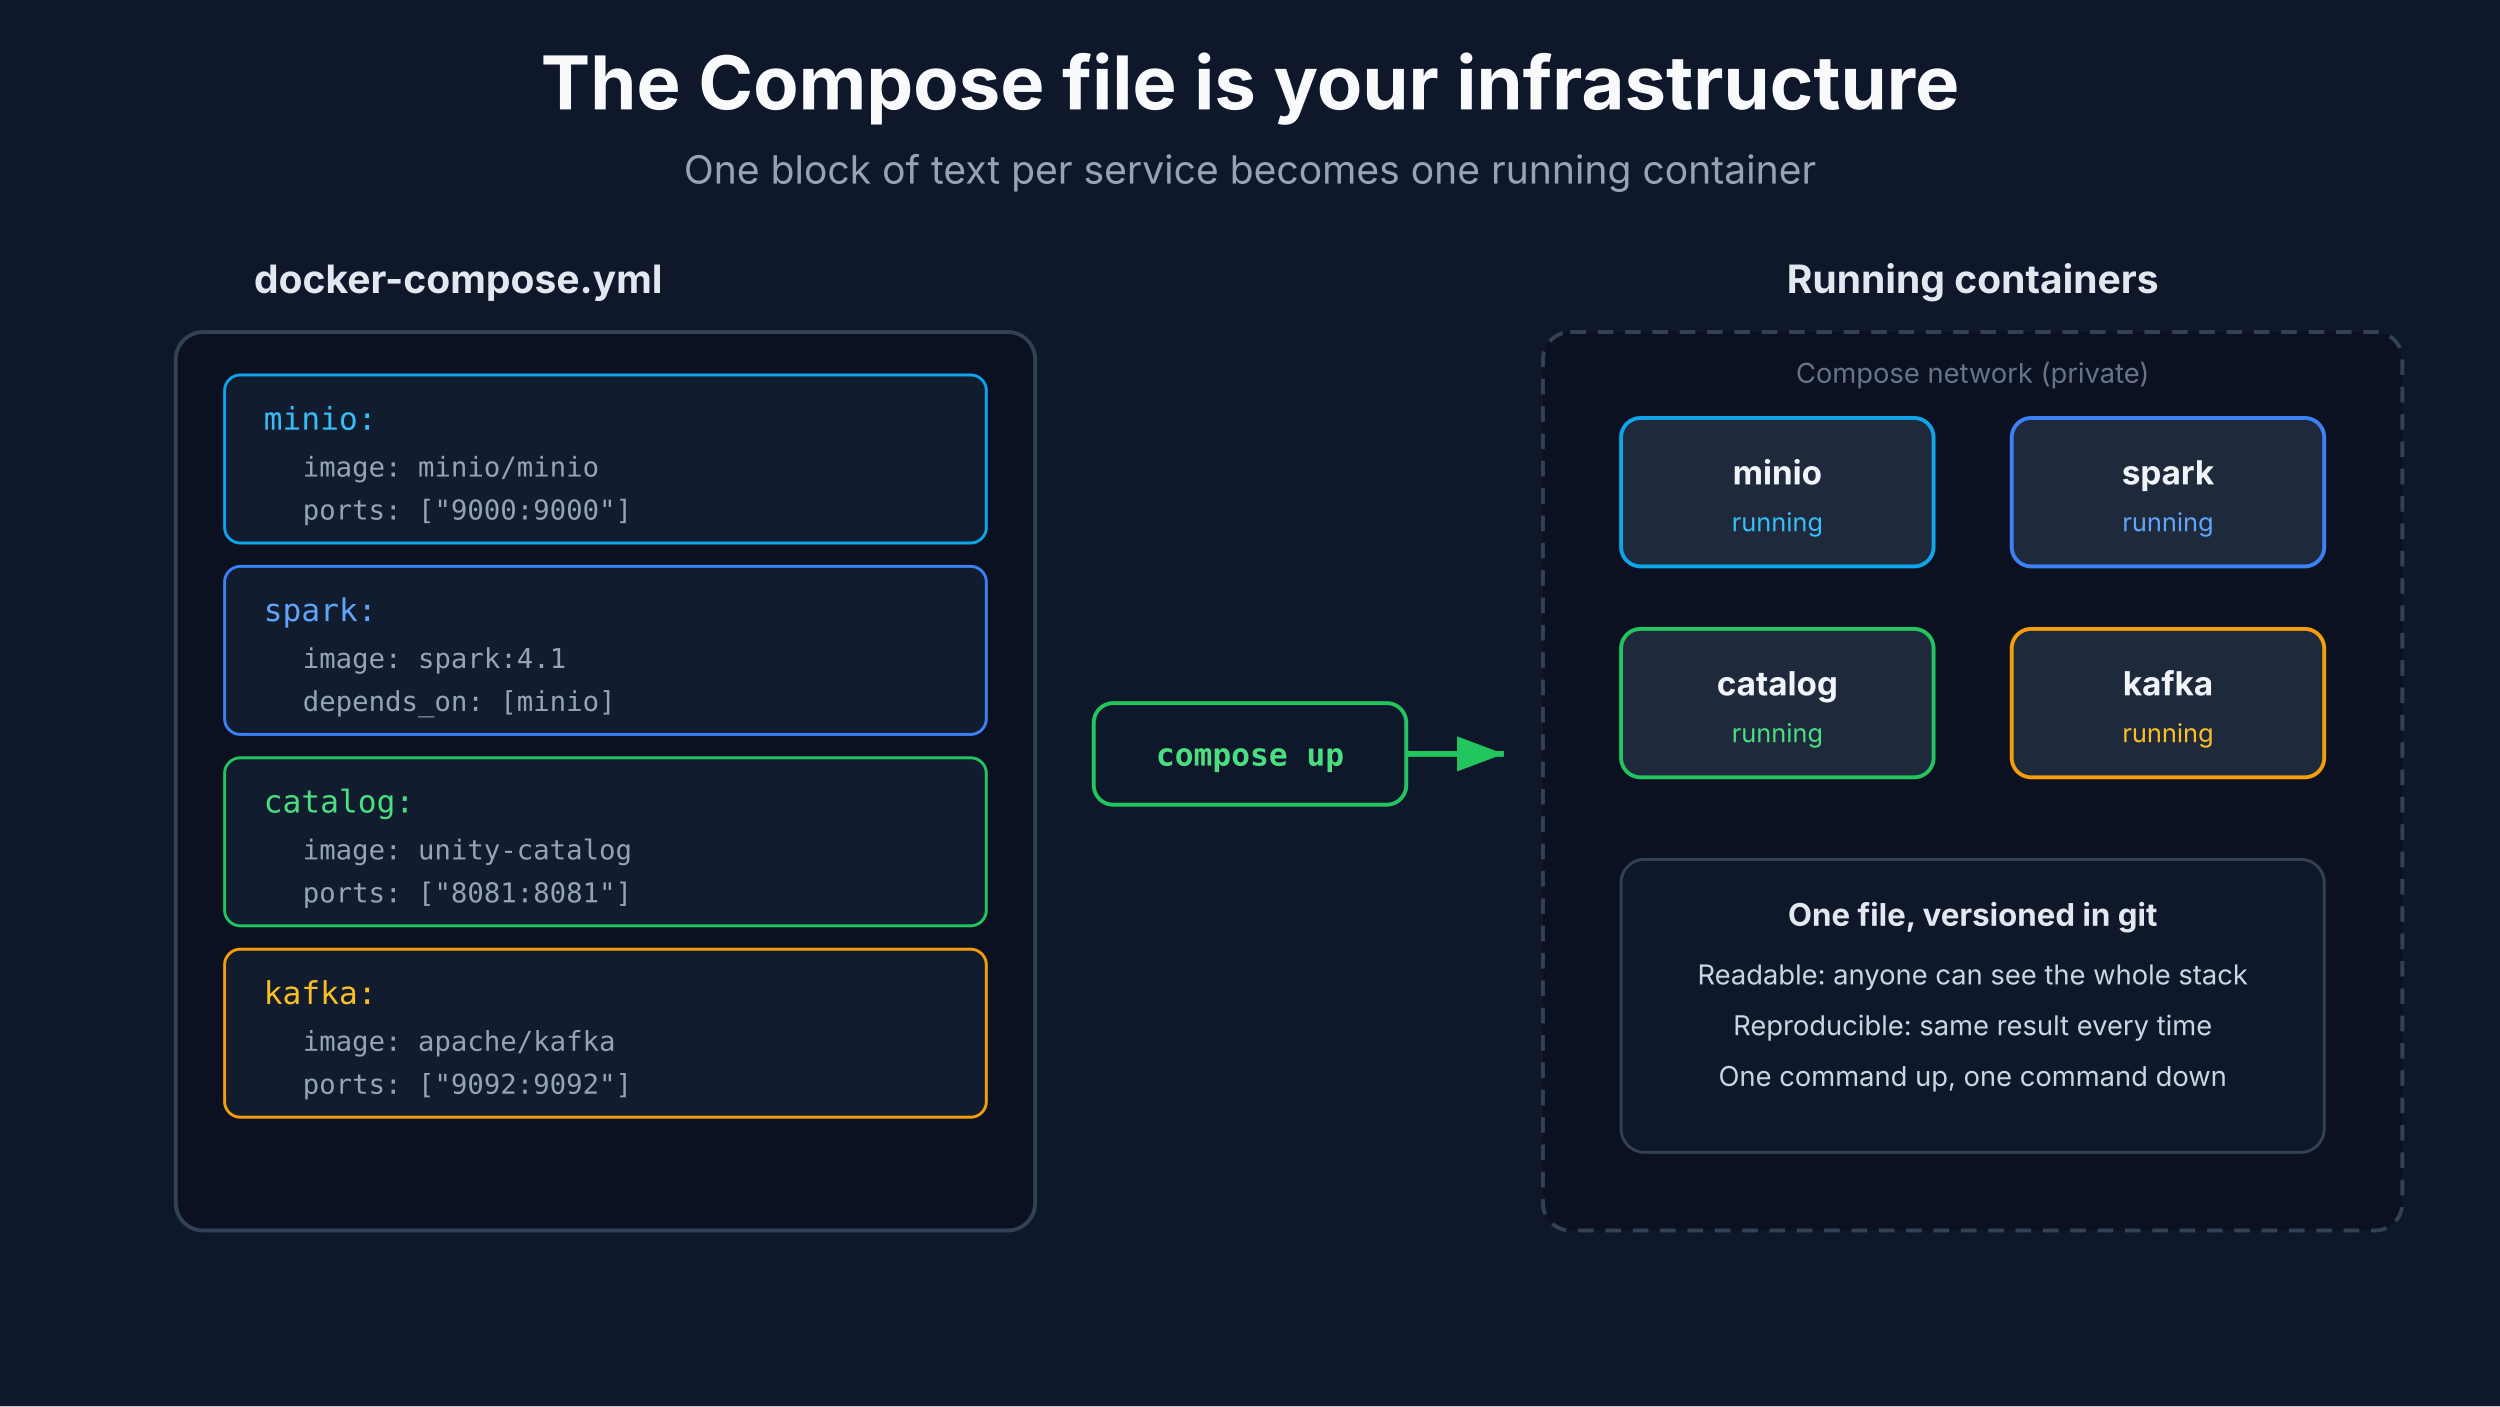
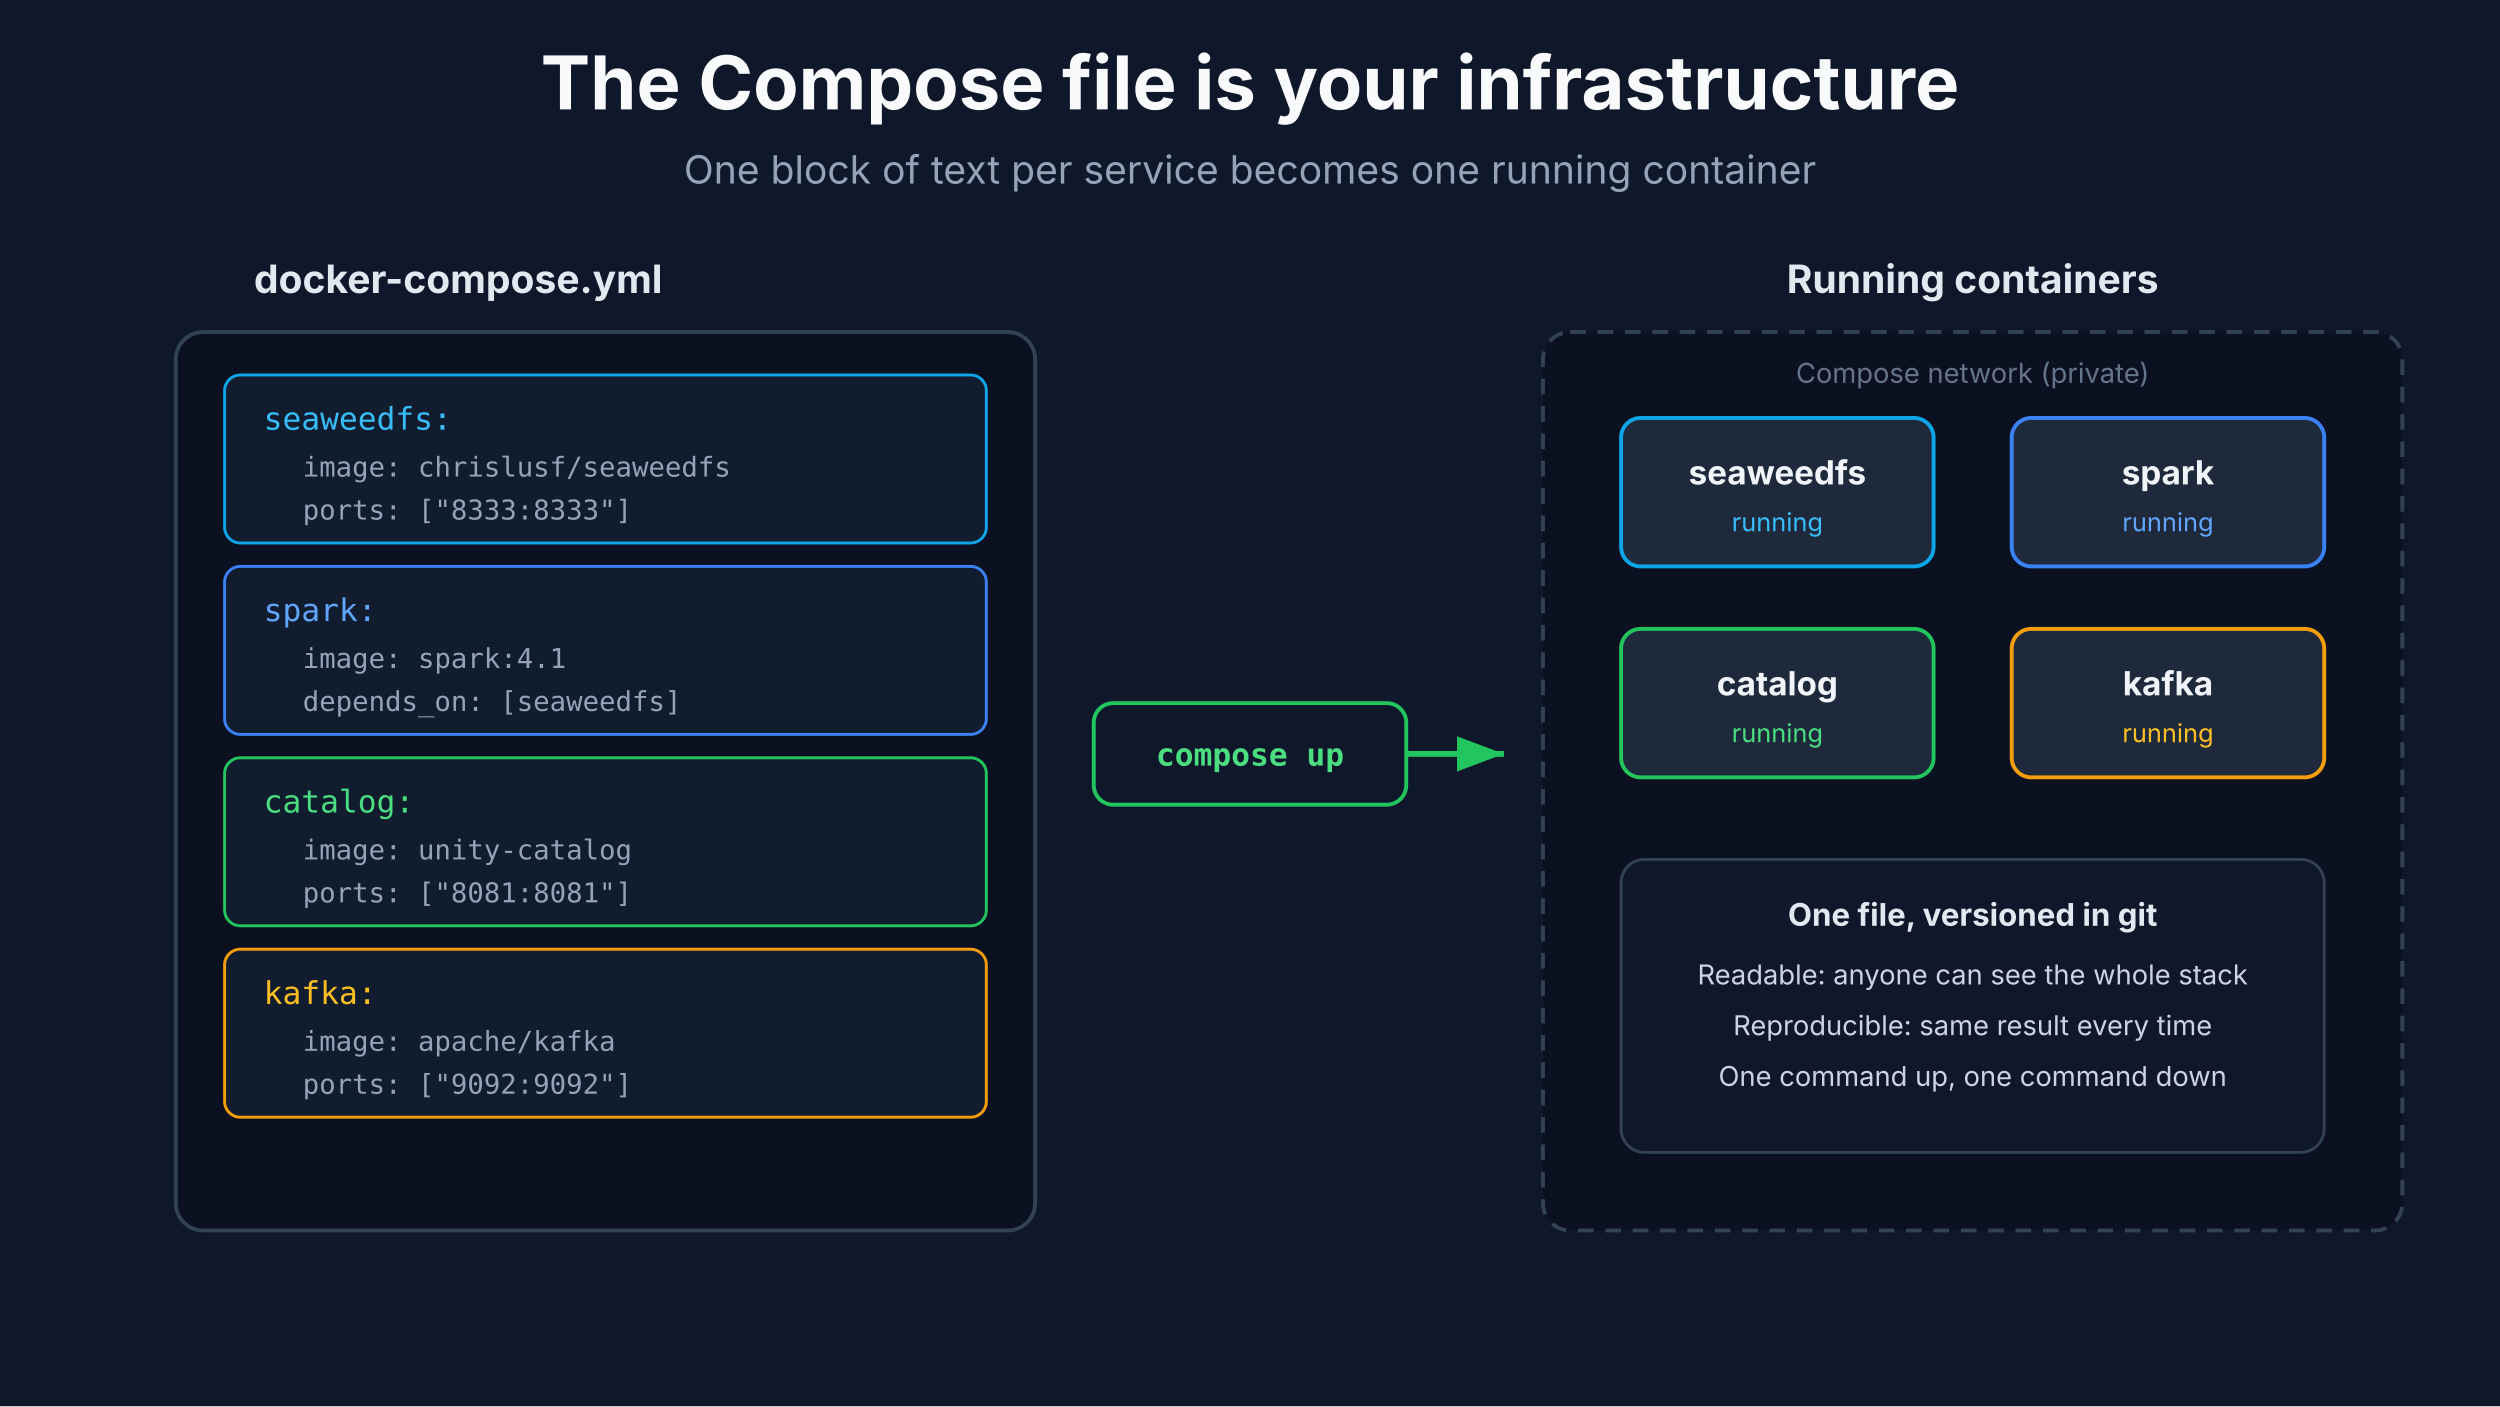
<svg xmlns="http://www.w3.org/2000/svg" viewBox="0 0 1280 720" font-family="Inter, Segoe UI, Helvetica, Arial, sans-serif">
  <rect width="1280" height="720" fill="#0f172a" />
  <text x="640" y="56" fill="#f8fafc" font-size="38" font-weight="700" text-anchor="middle">The Compose file is your infrastructure</text>
  <text x="640" y="94" fill="#94a3b8" font-size="20" text-anchor="middle">One block of text per service becomes one running container</text>
  <defs>
    <marker id="a2s" markerWidth="10" markerHeight="10" refX="8" refY="3" orient="auto" markerUnits="strokeWidth">
      <path d="M0,0 L8,3 L0,6 Z" fill="#22c55e" />
    </marker>
  </defs>
  <text x="130" y="150" fill="#e2e8f0" font-size="20" font-weight="700">docker-compose.yml</text>
  <rect x="90" y="170" width="440" height="460" rx="14" fill="#0b1120" stroke="#334155" stroke-width="2" />
  <rect x="115" y="192" width="390" height="86" rx="8" fill="#111c2e" stroke="#0ea5e9" stroke-width="1.5" />
-   <text x="135" y="220" fill="#38bdf8" font-size="16" font-family="monospace">minio:</text>
-   <text x="155" y="244" fill="#94a3b8" font-size="14" font-family="monospace">image: minio/minio</text>
-   <text x="155" y="266" fill="#94a3b8" font-size="14" font-family="monospace">ports: ["9000:9000"]</text>
+   <text x="135" y="220" fill="#38bdf8" font-size="16" font-family="monospace">seaweedfs:</text>
+   <text x="155" y="244" fill="#94a3b8" font-size="14" font-family="monospace">image: chrislusf/seaweedfs</text>
+   <text x="155" y="266" fill="#94a3b8" font-size="14" font-family="monospace">ports: ["8333:8333"]</text>
  <rect x="115" y="290" width="390" height="86" rx="8" fill="#111c2e" stroke="#3b82f6" stroke-width="1.5" />
  <text x="135" y="318" fill="#60a5fa" font-size="16" font-family="monospace">spark:</text>
  <text x="155" y="342" fill="#94a3b8" font-size="14" font-family="monospace">image: spark:4.1</text>
-   <text x="155" y="364" fill="#94a3b8" font-size="14" font-family="monospace">depends_on: [minio]</text>
+   <text x="155" y="364" fill="#94a3b8" font-size="14" font-family="monospace">depends_on: [seaweedfs]</text>
  <rect x="115" y="388" width="390" height="86" rx="8" fill="#111c2e" stroke="#22c55e" stroke-width="1.5" />
  <text x="135" y="416" fill="#4ade80" font-size="16" font-family="monospace">catalog:</text>
  <text x="155" y="440" fill="#94a3b8" font-size="14" font-family="monospace">image: unity-catalog</text>
  <text x="155" y="462" fill="#94a3b8" font-size="14" font-family="monospace">ports: ["8081:8081"]</text>
  <rect x="115" y="486" width="390" height="86" rx="8" fill="#111c2e" stroke="#f59e0b" stroke-width="1.5" />
  <text x="135" y="514" fill="#fbbf24" font-size="16" font-family="monospace">kafka:</text>
  <text x="155" y="538" fill="#94a3b8" font-size="14" font-family="monospace">image: apache/kafka</text>
  <text x="155" y="560" fill="#94a3b8" font-size="14" font-family="monospace">ports: ["9092:9092"]</text>
  <rect x="560" y="360" width="160" height="52" rx="10" fill="#0f172a" stroke="#22c55e" stroke-width="2" />
  <text x="640" y="392" fill="#4ade80" font-size="16" font-family="monospace" font-weight="700" text-anchor="middle">compose up</text>
  <line x1="720" y1="386" x2="770" y2="386" stroke="#22c55e" stroke-width="3" marker-end="url(#a2s)" />
  <text x="1010" y="150" fill="#e2e8f0" font-size="20" font-weight="700" text-anchor="middle">Running containers</text>
  <rect x="790" y="170" width="440" height="460" rx="14" fill="#0b1120" stroke="#334155" stroke-width="2" stroke-dasharray="8 6" />
  <text x="1010" y="196" fill="#64748b" font-size="14" text-anchor="middle">Compose network (private)</text>
  <rect x="830" y="214" width="160" height="76" rx="10" fill="#1e293b" stroke="#0ea5e9" stroke-width="2" />
-   <text x="910" y="248" fill="#f1f5f9" font-size="17" font-weight="700" text-anchor="middle">minio</text>
+   <text x="910" y="248" fill="#f1f5f9" font-size="17" font-weight="700" text-anchor="middle">seaweedfs</text>
  <text x="910" y="272" fill="#38bdf8" font-size="13" text-anchor="middle">running</text>
  <rect x="1030" y="214" width="160" height="76" rx="10" fill="#1e293b" stroke="#3b82f6" stroke-width="2" />
  <text x="1110" y="248" fill="#f1f5f9" font-size="17" font-weight="700" text-anchor="middle">spark</text>
  <text x="1110" y="272" fill="#60a5fa" font-size="13" text-anchor="middle">running</text>
  <rect x="830" y="322" width="160" height="76" rx="10" fill="#1e293b" stroke="#22c55e" stroke-width="2" />
  <text x="910" y="356" fill="#f1f5f9" font-size="17" font-weight="700" text-anchor="middle">catalog</text>
  <text x="910" y="380" fill="#4ade80" font-size="13" text-anchor="middle">running</text>
  <rect x="1030" y="322" width="160" height="76" rx="10" fill="#1e293b" stroke="#f59e0b" stroke-width="2" />
  <text x="1110" y="356" fill="#f1f5f9" font-size="17" font-weight="700" text-anchor="middle">kafka</text>
  <text x="1110" y="380" fill="#fbbf24" font-size="13" text-anchor="middle">running</text>
  <rect x="830" y="440" width="360" height="150" rx="12" fill="#0f172a" stroke="#334155" stroke-width="1.5" />
  <text x="1010" y="474" fill="#e2e8f0" font-size="16" font-weight="700" text-anchor="middle">One file, versioned in git</text>
  <text x="1010" y="504" fill="#cbd5e1" font-size="14" text-anchor="middle">Readable: anyone can see the whole stack</text>
  <text x="1010" y="530" fill="#cbd5e1" font-size="14" text-anchor="middle">Reproducible: same result every time</text>
  <text x="1010" y="556" fill="#cbd5e1" font-size="14" text-anchor="middle">One command up, one command down</text>
</svg>
